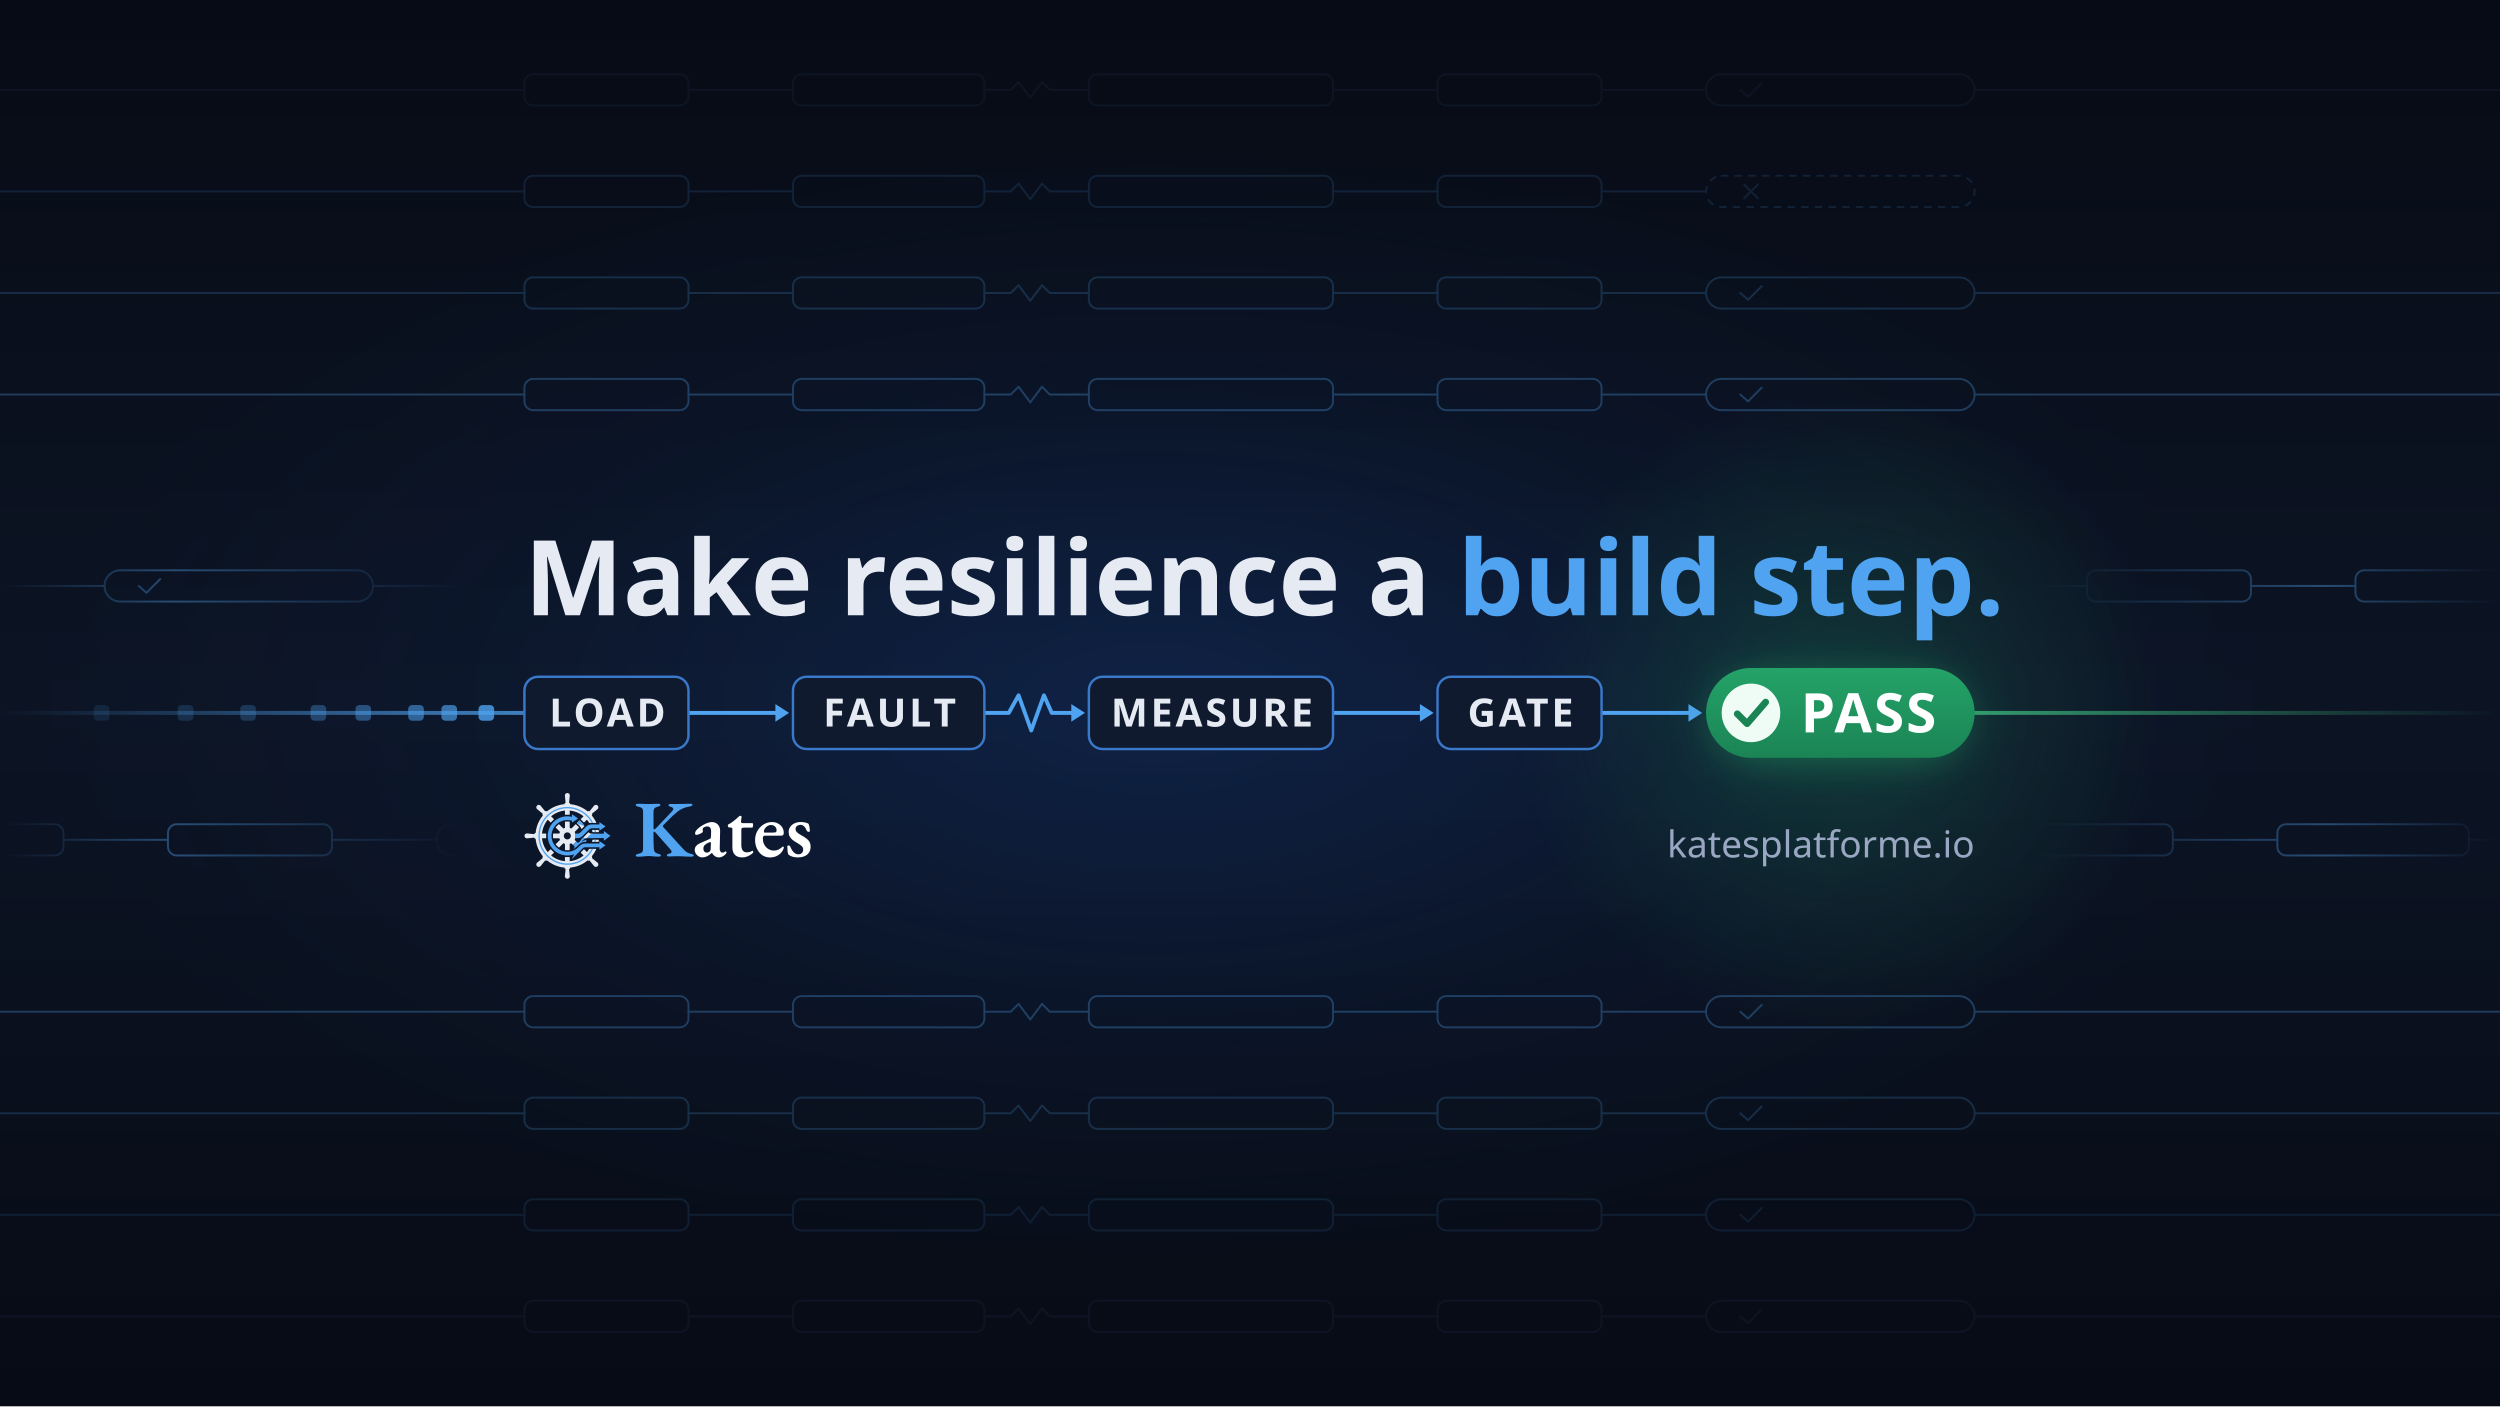
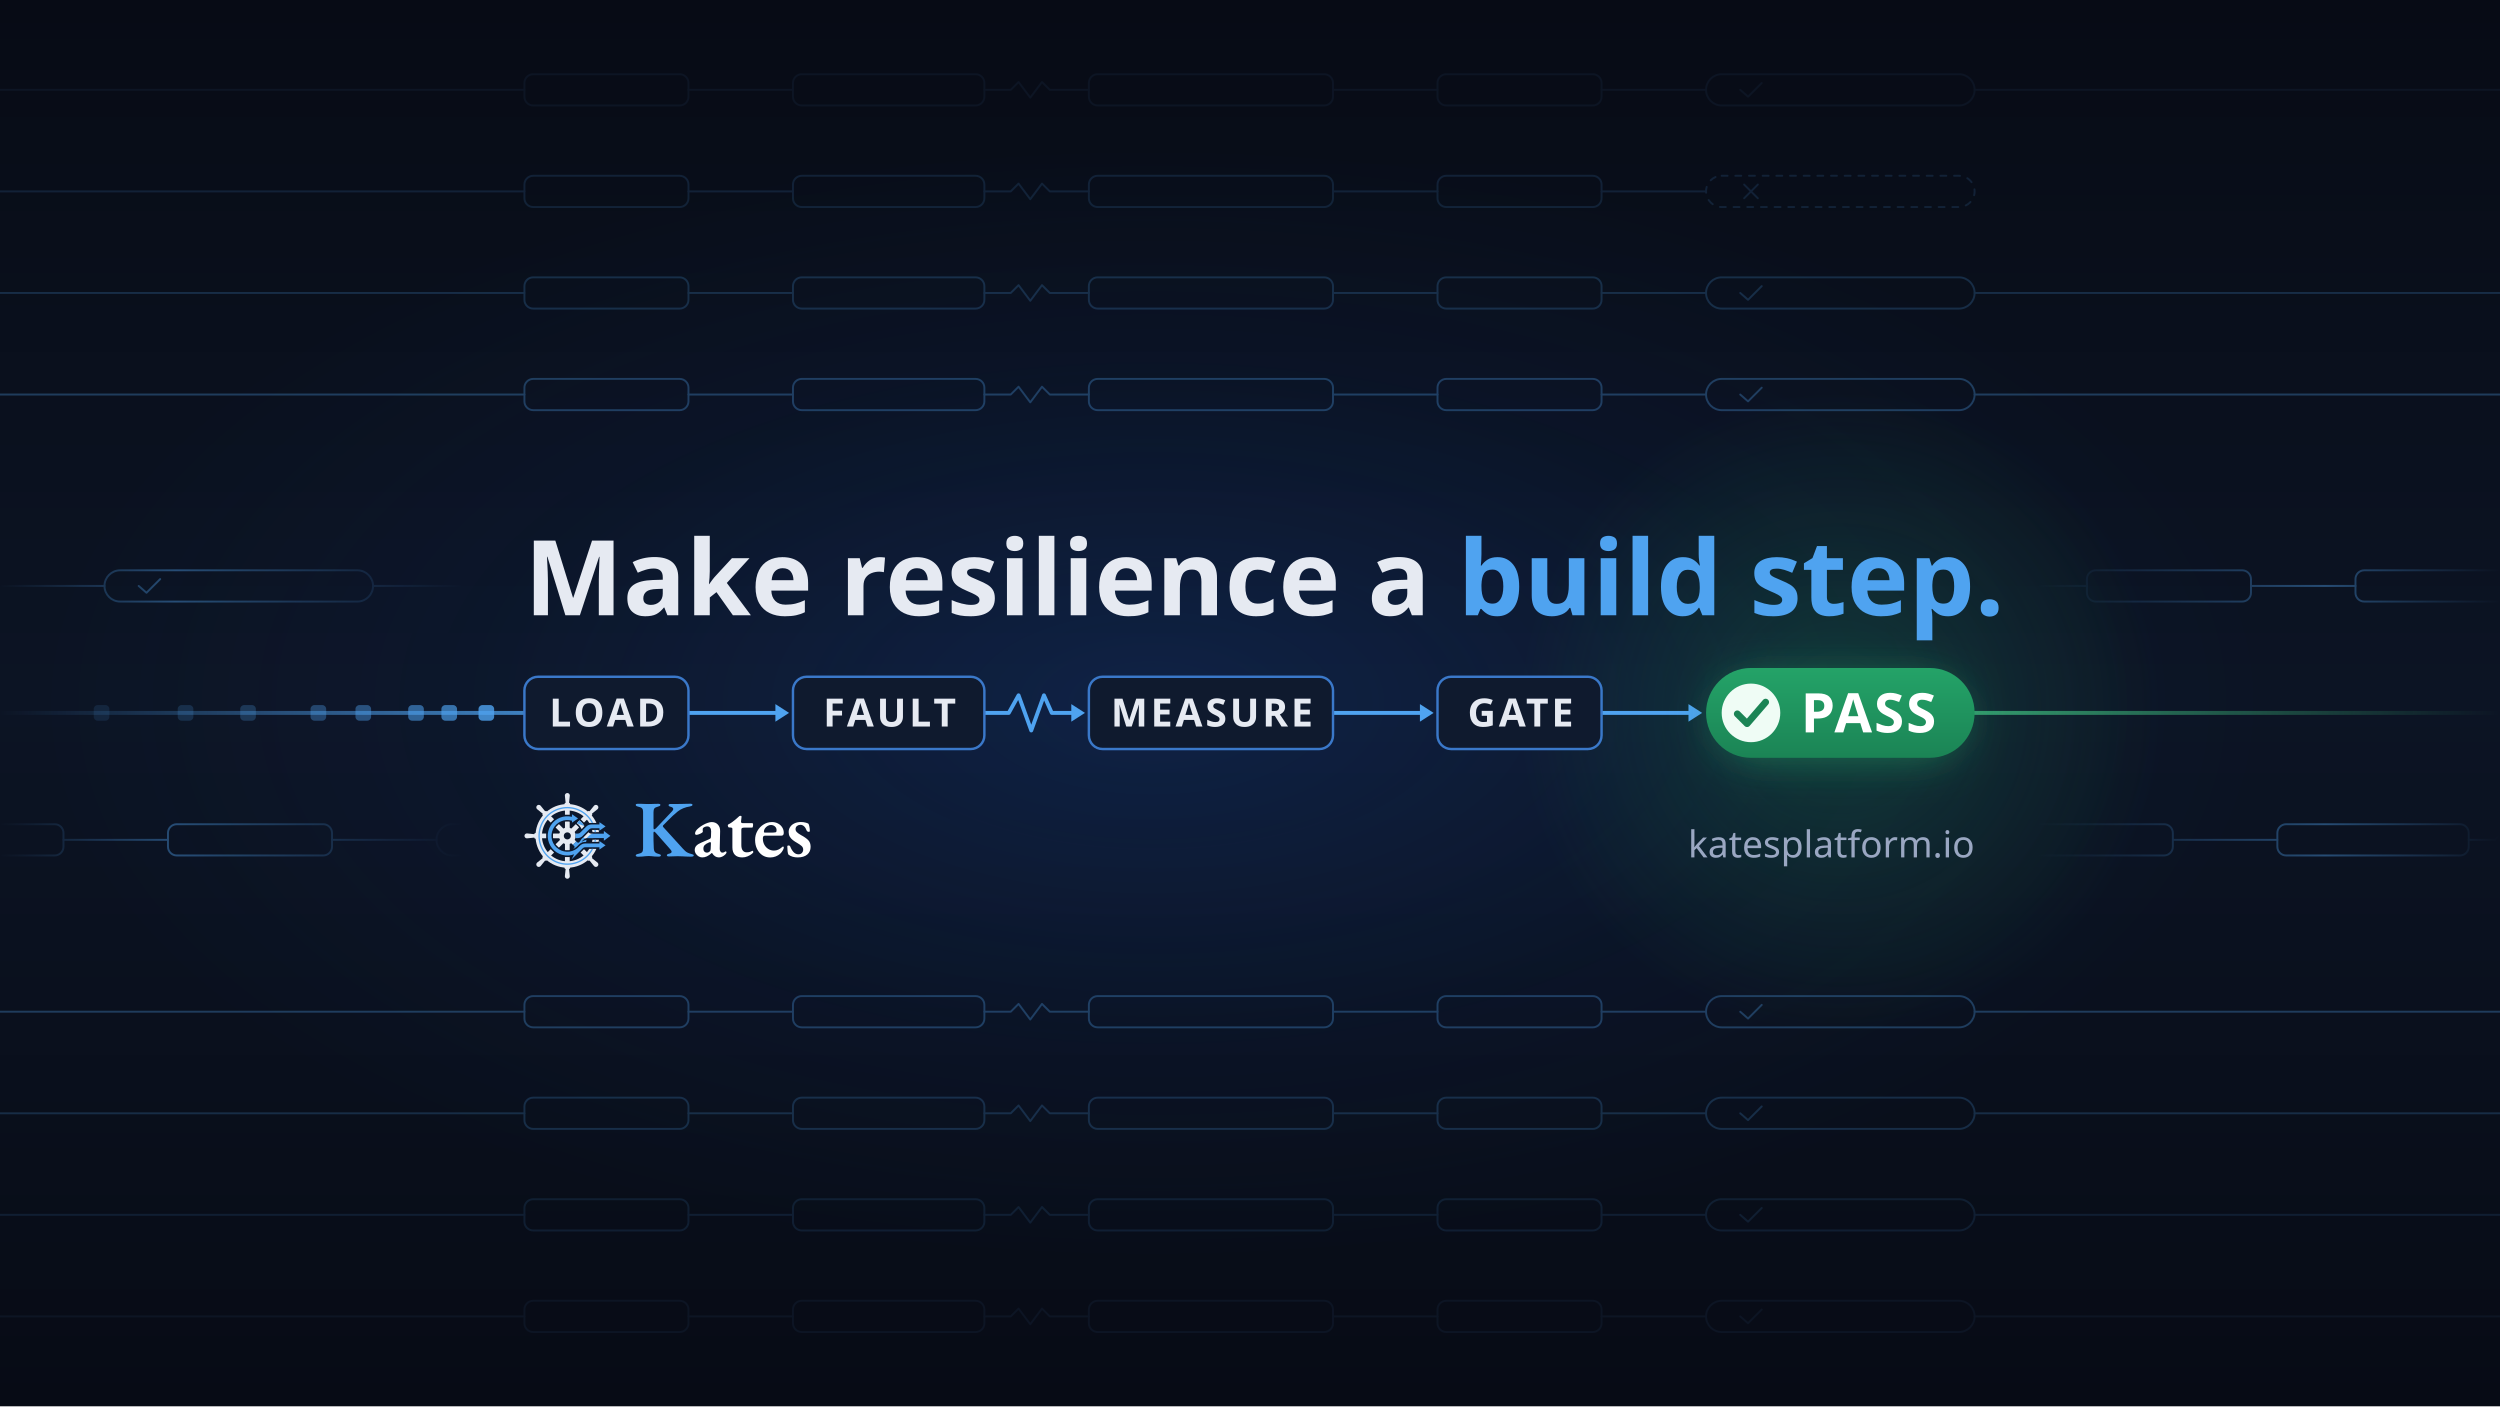
<svg xmlns="http://www.w3.org/2000/svg" xmlns:xlink="http://www.w3.org/1999/xlink" viewBox="0 0 2560 1440" width="2560" height="1440" role="img" aria-label="Kates YouTube channel banner: Make resilience a build step. LOAD, FAULT, MEASURE, GATE, PASS.">
  <defs>
    <linearGradient id="bg" x1="0" y1="0" x2="0" y2="1440" gradientUnits="userSpaceOnUse">
      <stop offset="0" stop-color="#070b15" />
      <stop offset="0.5" stop-color="#0c1424" />
      <stop offset="1" stop-color="#070b15" />
    </linearGradient>
    <radialGradient id="glow-blue" cx="1180" cy="720" r="1150" gradientTransform="translate(0 720) scale(1 0.5) translate(0 -720)" gradientUnits="userSpaceOnUse">
      <stop offset="0" stop-color="#1a5bcc" stop-opacity="0.20" />
      <stop offset="0.6" stop-color="#1a5bcc" stop-opacity="0.05" />
      <stop offset="1" stop-color="#1a5bcc" stop-opacity="0" />
    </radialGradient>
    <radialGradient id="glow-green" cx="1884" cy="730" r="330" gradientUnits="userSpaceOnUse">
      <stop offset="0" stop-color="#1f8a5b" stop-opacity="0.30" />
      <stop offset="1" stop-color="#1f8a5b" stop-opacity="0" />
    </radialGradient>
    <linearGradient id="rail-in" x1="0" y1="0" x2="537" y2="0" gradientUnits="userSpaceOnUse">
      <stop offset="0" stop-color="#4FA3F0" stop-opacity="0" />
      <stop offset="1" stop-color="#4FA3F0" stop-opacity="0.75" />
    </linearGradient>
    <linearGradient id="rail-out" x1="2022" y1="0" x2="2560" y2="0" gradientUnits="userSpaceOnUse">
      <stop offset="0" stop-color="#3fbf80" stop-opacity="0.75" />
      <stop offset="1" stop-color="#3fbf80" stop-opacity="0" />
    </linearGradient>
    <linearGradient id="pass" x1="0" y1="684" x2="0" y2="776" gradientUnits="userSpaceOnUse">
      <stop offset="0" stop-color="#24a368" />
      <stop offset="1" stop-color="#1b8455" />
    </linearGradient>
    <filter id="soft" x="-30%" y="-80%" width="160%" height="260%">
      <feGaussianBlur stdDeviation="22" />
    </filter>
    <g id="run" fill="none" stroke="#4FA3F0" stroke-width="2" stroke-linecap="round" stroke-linejoin="round">
      <path d="M0 0H537M705 0H812M1008 0H1035L1043 -8L1055 8L1067 -8L1075 0H1115M1365 0H1472M1640 0H1747M2022 0H2560" />
      <rect x="537" y="-16" width="168" height="32" rx="9" />
      <rect x="812" y="-16" width="196" height="32" rx="9" />
      <rect x="1115" y="-16" width="250" height="32" rx="9" />
      <rect x="1472" y="-16" width="168" height="32" rx="9" />
      <rect x="1747" y="-16" width="275" height="32" rx="16" />
      <path d="M1782 0L1790 7L1804 -7" />
    </g>
    <g id="run-stopped" fill="none" stroke="#4FA3F0" stroke-width="2" stroke-linecap="round" stroke-linejoin="round">
      <path d="M0 0H537M705 0H812M1008 0H1035L1043 -8L1055 8L1067 -8L1075 0H1115M1365 0H1472M1640 0H1747" />
      <rect x="537" y="-16" width="168" height="32" rx="9" />
      <rect x="812" y="-16" width="196" height="32" rx="9" />
      <rect x="1115" y="-16" width="250" height="32" rx="9" />
      <rect x="1472" y="-16" width="168" height="32" rx="9" />
      <rect x="1747" y="-16" width="275" height="32" rx="16" stroke-dasharray="6 8" />
      <path d="M1786 -7L1800 7M1800 -7L1786 7" />
    </g>
    <linearGradient id="wing-fade" x1="0" y1="0" x2="2560" y2="0" gradientUnits="userSpaceOnUse">
      <stop offset="0" stop-color="#fff" stop-opacity="0" />
      <stop offset="0.07" stop-color="#fff" stop-opacity="1" />
      <stop offset="0.185" stop-color="#fff" stop-opacity="0" />
      <stop offset="0.815" stop-color="#fff" stop-opacity="0" />
      <stop offset="0.93" stop-color="#fff" stop-opacity="1" />
      <stop offset="1" stop-color="#fff" stop-opacity="0" />
    </linearGradient>
    <mask id="wings" maskUnits="userSpaceOnUse" x="0" y="0" width="2560" height="1440">
      <rect width="2560" height="1440" fill="url(#wing-fade)" />
    </mask>
  </defs>
  <rect width="2560" height="1440" fill="url(#bg)" />
  <rect width="2560" height="1440" fill="url(#glow-blue)" />
  <rect width="2560" height="1440" fill="url(#glow-green)" />
  <g>
    <use xlink:href="#run" transform="translate(0 404)" opacity="0.30" />
    <use xlink:href="#run" transform="translate(0 300)" opacity="0.20" />
    <use xlink:href="#run-stopped" transform="translate(0 196)" opacity="0.14" />
    <use xlink:href="#run" transform="translate(0 92)" opacity="0.06" />
    <use xlink:href="#run" transform="translate(0 1036)" opacity="0.30" />
    <use xlink:href="#run" transform="translate(0 1140)" opacity="0.20" />
    <use xlink:href="#run" transform="translate(0 1244)" opacity="0.12" />
    <use xlink:href="#run" transform="translate(0 1348)" opacity="0.06" />
  </g>
  <g mask="url(#wings)">
    <use xlink:href="#run" transform="translate(-1640 600)" opacity="0.4" />
    <use xlink:href="#run" transform="translate(1600 600)" opacity="0.4" />
    <use xlink:href="#run" transform="translate(-1300 860)" opacity="0.4" />
    <use xlink:href="#run" transform="translate(1520 860)" opacity="0.4" />
  </g>
  <g stroke-linecap="round">
    <path d="M0 730H537" stroke="url(#rail-in)" stroke-width="4" />
    <path d="M2022 730H2560" stroke="url(#rail-out)" stroke-width="4" />
  </g>
  <g fill="#4FA3F0">
    <rect x="96" y="722" width="16" height="16" rx="4" opacity="0.12" />
    <rect x="182" y="722" width="16" height="16" rx="4" opacity="0.18" />
    <rect x="246" y="722" width="16" height="16" rx="4" opacity="0.24" />
    <rect x="318" y="722" width="16" height="16" rx="4" opacity="0.34" />
    <rect x="364" y="722" width="16" height="16" rx="4" opacity="0.42" />
    <rect x="418" y="722" width="16" height="16" rx="4" opacity="0.55" />
    <rect x="452" y="722" width="16" height="16" rx="4" opacity="0.65" />
    <rect x="490" y="722" width="16" height="16" rx="4" opacity="0.8" />
  </g>
  <g stroke="#4FA3F0" stroke-width="4" stroke-linecap="round" stroke-linejoin="round" fill="none">
    <path d="M705 730H796" />
    <path d="M1008 730H1033L1043 712L1056 748L1069 712L1077 730H1099" />
    <path d="M1365 730H1456" />
    <path d="M1640 730H1731" />
  </g>
  <g fill="#4FA3F0">
    <path d="M794 721L808 730L794 739Z" />
    <path d="M1097 721L1111 730L1097 739Z" />
    <path d="M1454 721L1468 730L1454 739Z" />
    <path d="M1729 721L1743 730L1729 739Z" />
  </g>
  <g fill="#0f1a2e" stroke="#3a78c9" stroke-width="2.5">
    <rect x="537" y="693" width="168" height="74" rx="14" />
    <rect x="812" y="693" width="196" height="74" rx="14" />
    <rect x="1115" y="693" width="250" height="74" rx="14" />
    <rect x="1472" y="693" width="168" height="74" rx="14" />
  </g>
  <g font-family="'JetBrains Mono'" font-weight="600" font-size="40" letter-spacing="3" fill="#E6EAF2" text-anchor="middle">
    <text x="622" y="744">LOAD</text>
    <text x="911" y="744">FAULT</text>
    <text x="1241" y="744">MEASURE</text>
    <text x="1557" y="744">GATE</text>
  </g>
  <rect x="1757" y="696" width="255" height="80" rx="40" fill="#24a368" opacity="0.55" filter="url(#soft)" />
  <rect x="1747" y="684" width="275" height="92" rx="46" fill="url(#pass)" />
  <circle cx="1793" cy="730" r="30" fill="#effcf5" />
  <path d="M1779 731L1789 741L1808 719" fill="none" stroke="#1b8455" stroke-width="7" stroke-linecap="round" stroke-linejoin="round" />
  <text x="1844" y="750" font-family="'Avenir Next'" font-weight="700" font-size="56" letter-spacing="2" fill="#ffffff">PASS</text>
  <text x="537" y="630" font-family="'Avenir Next'" font-weight="700" font-size="107" fill="#E6EAF2">Make resilience a <tspan fill="#4FA3F0">build step.</tspan>
  </text>
  <svg x="521.8" y="796.8" width="118.3" height="118.3" viewBox="0 0 1024 1024">
    <g id="mark-navy" fill="#E6EAF2">
      <path d="M769.7 627A282.2 282.2 0 1 1 769.7 397L705.9 397A225.4 225.4 0 1 0 705.9 627ZM789.2 459A282.2 282.2 0 0 1 792.3 479L735 479A225.4 225.4 0 0 0 731.1 459ZM792.1 546A282.2 282.2 0 0 1 789.2 565L731.1 565A225.4 225.4 0 0 0 734.8 546Z" />
      <path transform="rotate(45 512 512)" d="M699.6 490.9H745.4V533.1H699.6ZM780 487H794.5A11 11 0 0 1 805.5 498V526A11 11 0 0 1 794.5 537H780ZM800 497.4L870 490A22 22 0 0 1 870 534L800 526.6Z" />
      <path transform="rotate(90 512 512)" d="M699.6 490.9H745.4V533.1H699.6ZM780 487H794.5A11 11 0 0 1 805.5 498V526A11 11 0 0 1 794.5 537H780ZM800 497.4L870 490A22 22 0 0 1 870 534L800 526.6Z" />
      <path transform="rotate(135 512 512)" d="M699.6 490.9H745.4V533.1H699.6ZM780 487H794.5A11 11 0 0 1 805.5 498V526A11 11 0 0 1 794.5 537H780ZM800 497.4L870 490A22 22 0 0 1 870 534L800 526.6Z" />
      <path transform="rotate(180 512 512)" d="M699.6 490.9H745.4V533.1H699.6ZM780 487H794.5A11 11 0 0 1 805.5 498V526A11 11 0 0 1 794.5 537H780ZM800 497.4L870 490A22 22 0 0 1 870 534L800 526.6Z" />
      <path transform="rotate(225 512 512)" d="M699.6 490.9H745.4V533.1H699.6ZM780 487H794.5A11 11 0 0 1 805.5 498V526A11 11 0 0 1 794.5 537H780ZM800 497.4L870 490A22 22 0 0 1 870 534L800 526.6Z" />
      <path transform="rotate(270 512 512)" d="M699.6 490.9H745.4V533.1H699.6ZM780 487H794.5A11 11 0 0 1 805.5 498V526A11 11 0 0 1 794.5 537H780ZM800 497.4L870 490A22 22 0 0 1 870 534L800 526.6Z" />
      <path transform="rotate(315 512 512)" d="M699.6 490.9H745.4V533.1H699.6ZM780 487H794.5A11 11 0 0 1 805.5 498V526A11 11 0 0 1 794.5 537H780ZM800 497.4L870 490A22 22 0 0 1 870 534L800 526.6Z" />
      <path fill-rule="evenodd" d="M577.8 545.2A3 3 0 0 0 578.4 548.7L590.5 560.8A92.4 92.4 0 0 1 560.8 590.5L548.7 578.4A3 3 0 0 0 545.2 577.8A73.7 73.7 0 0 1 535.1 582A3 3 0 0 0 533 584.8L533 635A4 4 0 0 1 529 639L495 639A4 4 0 0 1 491 635L491 584.8A3 3 0 0 0 488.9 582A73.7 73.7 0 0 1 478.8 577.8A3 3 0 0 0 475.3 578.4L439.9 613.8A4 4 0 0 1 434.2 613.8L410.2 589.8A4 4 0 0 1 410.2 584.1L445.6 548.7A3 3 0 0 0 446.2 545.2A73.7 73.7 0 0 1 442 535.1A3 3 0 0 0 439.2 533L389 533A4 4 0 0 1 385 529L385 495A4 4 0 0 1 389 491L439.2 491A3 3 0 0 0 442 488.9A73.7 73.7 0 0 1 446.2 478.8A3 3 0 0 0 445.6 475.3L410.2 439.9A4 4 0 0 1 410.2 434.2L434.2 410.2A4 4 0 0 1 439.9 410.2L475.3 445.6A3 3 0 0 0 478.8 446.2A73.7 73.7 0 0 1 488.9 442A3 3 0 0 0 491 439.2L491 389A4 4 0 0 1 495 385L529 385A4 4 0 0 1 533 389L533 439.2A3 3 0 0 0 535.1 442A73.7 73.7 0 0 1 545.2 446.2A3 3 0 0 0 548.7 445.6L584.1 410.2A4 4 0 0 1 589.8 410.2L613.8 434.2A4 4 0 0 1 613.8 439.9L578.4 475.3A3 3 0 0 0 577.8 478.8A73.7 73.7 0 0 1 577.8 545.2ZM480.5 512a31.5 31.5 0 1 0 63 0a31.5 31.5 0 1 0 -63 0Z" />
      <path d="M652.6 527.1L699.5 479.6A36.3 36.3 0 0 0 726.4 492.1C729 492.1 731.5 492.5 734.6 493.1L742 496L742 531.5L684 531.5L671.3 535.3Z" />
      <path d="M595.8 399.2L618.9 374.7A174 174 0 0 1 663 425.5L639 452A140.5 140.5 0 0 0 595.8 399.2Z" />
    </g>
    <g id="mark-blue" fill="#4FA3F0">
      <path d="M741.3 627A256.5 256.5 0 1 1 741.3 397L727.8 397A244.5 244.5 0 1 0 727.8 627ZM763 459A256.5 256.5 0 0 1 766.4 479L754.3 479A244.5 244.5 0 0 0 750.7 459ZM766.2 546A256.5 256.5 0 0 1 763 565L750.7 565A244.5 244.5 0 0 0 754.1 546Z" />
      <path d="M553 342.9L553 320L607 357.5L553 395L553 377.6A140.5 140.5 0 1 0 618.7 603.4A70 70 0 0 1 671.8 579L796.5 579L796.5 557.5L850.9 595.7L796.5 633.5L796.5 612.7L669.1 612.7A28 28 0 0 0 649.3 620.9L548.5 721.7L572.7 675.1A174 174 0 1 1 553 342.9Z" />
      <path d="M582.4 491.8L602.7 491.8A35 35 0 0 0 627.5 481.5L680.1 428.9A61 61 0 0 1 723.3 411L796.6 411L796.6 390.3L850.8 428.1L796.6 465.9L796.6 444.7L728.3 444.7A31 31 0 0 0 706.4 453.8L646.3 513.9A62 62 0 0 1 602.4 532.1L582.4 532.1A73.2 73.2 0 0 0 582.4 491.8Z" />
      <path d="M683.5 531.5L705.1 509A55 55 0 0 1 744.8 492.1L835.7 492.1L835.7 468.8L893.9 511.8L835.7 555L835.7 531.5Z" />
      <path d="M564 628C582 608.4 580.9 609.7 559.6 589.3A90.8 90.8 0 0 0 589.3 559.6C598.7 569 608.3 579.5 620.1 565.1C634 548 633 538.6 654.3 525L671.5 535C656.9 544 647.3 550.4 638.2 565.6C654.6 553.3 664 551 682.6 546L678 565.6C661.9 566.1 651.4 565.1 635.8 573.4C614.2 584.7 608.8 597 591.1 611.1C579.6 620.3 576 621.2 564 628Z" />
      <path d="M595.8 399.2L618.9 374.7A174 174 0 0 1 663 425.5Z" />
    </g>
  </svg>
  <g id="wordmark" transform="translate(651 878) scale(0.447)">
    <g transform="translate(-99.1 -510.0)">
      <path fill="#4FA3F0" d="M104.3 508.4Q102.3 508.4 100.7 507.7Q99.1 506.9 99.1 505.7Q99.1 503 104.3 502Q111.3 500.6 113.6 498Q115.9 495.4 115.9 489.2V406Q115.9 399.9 113.4 397.4Q110.9 394.9 103.7 393.4Q99.1 392.4 99.1 389.5Q99.1 388.3 100.3 387.7Q101.6 387.1 103.3 387.1Q107.7 387.1 111.9 387.2Q116 387.4 120 387.5Q123.9 387.7 127.7 387.7Q131.3 387.7 135.1 387.6Q138.9 387.5 143 387.3Q147.1 387.2 151.5 387.2Q153.3 387.2 154.4 387.7Q155.5 388.3 155.5 389.6Q155.5 391.2 154.3 392Q153.1 392.8 150.8 393.4Q143.6 395.2 141.7 397.9Q139.8 400.7 139.8 406.1V442.6Q139.8 443.7 140.2 444.7Q140.6 445.7 141.3 445.7Q142.2 445.7 143.5 444.8Q144.7 443.9 146 442.7L181.9 404.7Q183.3 403.1 184.2 401.8Q185 400.4 185 399.1Q185 395.4 178.8 393.9Q176.5 393.3 175.4 392.4Q174.3 391.6 174.3 390.1Q174.3 388.9 175.6 388.2Q176.8 387.6 178.5 387.6H190.3Q196.2 387.6 202.3 387.5Q208.4 387.4 214.1 387.2Q219.9 387 224.5 387Q226.4 387 227.7 387.6Q229.1 388.2 229.1 389.4Q229.1 391 227.4 391.9Q225.6 392.8 223.3 393.2Q214.9 394.5 207.9 397.4Q200.9 400.3 195.2 404.8Q189.2 409.6 183.9 414.6Q178.6 419.5 173.4 424.9Q168.1 430.3 162.2 436.2Q160 438.1 162.6 441L206.8 489.6Q209.8 492.9 212.3 495.2Q214.8 497.5 218 499.1Q221.2 500.7 226.1 502Q228.4 502.6 230.2 503.3Q232 504 232 505.6Q232 506.8 230.3 507.6Q228.5 508.3 225.4 508.3Q220 508.3 215.1 508Q210.3 507.7 205.4 507.5Q200.6 507.2 195 507.2Q189.7 507.2 185.3 507.5Q181 507.8 174.6 507.8Q173 507.8 171.7 507.2Q170.4 506.6 170.4 505.4Q170.4 502.7 174.6 501.7Q181.1 500.4 181.3 497.2Q181.3 495.8 180.5 494.5Q179.7 493.2 178.4 491.6L145.4 454.1Q144.2 452.7 143.1 451.9Q142 451 141.1 451Q140.4 451 140 452.1Q139.7 453.2 139.7 454.4Q139.7 462.8 139.8 470.8Q140 478.9 140.4 488.4Q140.6 492 141.4 494.6Q142.2 497.3 144.5 499Q146.8 500.8 151.5 502Q153.8 502.5 155.2 503.3Q156.7 504 156.7 505.6Q156.7 506.8 155.1 507.5Q153.6 508.2 151.5 508.2Q146 508.2 142.3 507.9Q138.5 507.5 135.5 507.2Q132.5 506.8 128.9 506.8Q124.9 506.8 121.4 507.2Q118 507.6 114 508Q110.1 508.4 104.3 508.4Z" />
      <path fill="#ffffff" d="M251.4 510Q247 510 243.1 507.6Q239.1 505.1 236.6 501.3Q234.2 497.5 234.2 493.4Q234.2 487.2 237.9 483.3Q241.6 479.3 249 476.2L266.1 468.8Q269.8 467.3 270.6 466Q271.4 464.8 271.5 461.2L271.8 450.3Q271.9 445.2 269.6 442.1Q267.3 438.9 262.8 438.9Q260.4 438.9 257.8 439.9Q255.2 440.9 253.8 442.3Q253 443 252.7 444.2Q252.5 445.3 252.5 446.6Q252.5 447.5 252.6 448.9Q252.8 450.3 252.8 451.2Q252.8 452.3 250 454Q247.3 455.7 243.7 457Q240.2 458.3 237.8 458.3Q236.6 458.3 235.8 457.4Q235 456.5 235 455.2Q235 452.2 236.9 449.2Q238.9 446.1 243.1 442.7Q247.8 438.7 253.2 435.7Q258.7 432.6 264 430.8Q269.3 429 273.2 429Q281.9 429 287.3 434.8Q292.7 440.6 292.4 449.9L291.5 489.5Q291.3 493.5 293 496.3Q294.8 499 297.4 499Q301.3 499 303.7 496.8Q304.4 496.1 305 496.1Q305.9 496.1 306.5 496.7Q307.1 497.3 307.1 498.2Q307.1 500.3 304.2 503.3Q300.9 506.5 297.2 508.2Q293.4 510 289.6 510Q280 510 273.8 499.8H273.3Q267.3 505.2 262.1 507.6Q257 510 251.4 510ZM261.6 499Q264.2 499 265.9 498.2Q267.7 497.4 269.1 495.7Q269.8 494.9 270.3 493.6Q270.7 492.3 270.8 490L271.3 478.2Q271.4 476.3 270.9 475.7Q270.4 475 269.5 475Q269.2 475 268.5 475.1Q267.8 475.3 266.9 475.7Q260 478.6 257.1 481.7Q254.1 484.7 254.1 489.7Q254.1 494.8 256.6 496.9Q259 499 261.6 499ZM343.1 510Q332 510 326.3 504.1Q320.5 498.1 320.5 487V444.5Q320.5 442.9 319.3 442.2Q318.1 441.5 314.8 441.4H312.7Q311.6 441.4 310.8 439.6Q310 437.8 310 436.2Q310 435.9 310.4 435.2Q310.7 434.6 311.2 434.4Q315.4 432.4 319.8 429.3Q324.2 426.1 328.2 422.7Q332.1 419.3 334.6 417Q335.8 415.9 336.6 415.2Q337.5 414.6 338.7 414.6Q340.1 414.6 340.9 415.1Q341.7 415.7 341.4 417.7L340.3 427.7Q340.1 429.9 341.3 430.7Q342.5 431.5 344.8 431.5H366.4Q366.9 431.5 367.5 432.7Q368 434 368 435.2Q368 437.6 367.4 439.7Q366.7 441.7 365.9 441.7H348.4Q344.1 441.7 342.5 442.7Q341 443.6 341 446.6V481.8Q341 489.9 344.2 494.1Q347.4 498.3 353 498.3Q358.2 498.3 360.8 497.3Q363.5 496.3 365.7 495.1Q366.2 494.8 366.7 494.8Q367.5 494.8 368 495.8Q368.4 496.8 368.4 498.2Q368.4 499.2 364.8 502.1Q361.2 505 355.5 507.5Q349.7 510 343.1 510ZM406.9 510.1Q396.9 510.1 389.1 504.9Q381.4 499.7 377 490.6Q372.5 481.5 372.5 469.9Q372.5 458.6 377.8 449.3Q383 440.1 391.8 434.6Q400.6 429 411.2 429Q418.8 429 425 432.3Q431.1 435.5 434.6 441.1Q438.2 446.6 438.2 453.7Q438.2 460.2 432.6 460.2H395.1Q392.5 460.2 391.4 461.7Q390.3 463.1 390.3 466.8Q390.3 474.5 393.6 480.7Q397 487 402.7 490.6Q408.5 494.3 415.7 494.3Q421.1 494.3 425.6 492.2Q430.1 490.2 434.2 486.4Q434.8 485.8 435.4 485.4Q436 485.1 436.5 485.1Q438.3 485.1 438.3 487.2Q438.3 489.7 436.2 493.4Q434.1 497.7 429.9 501.6Q425.7 505.4 419.9 507.7Q414 510.1 406.9 510.1ZM395.2 453.2H408.1Q413.1 453.2 415.4 453Q417.8 452.8 419.9 452.3Q420.9 452 421.3 450.6Q421.7 449.3 421.7 447.4Q421.7 442.4 417.9 439Q414.1 435.7 408.6 435.7Q404.7 435.7 401 438Q397.3 440.2 395 443.7Q392.6 447.2 392.7 450.9Q392.7 453.2 395.2 453.2ZM470.1 510Q464.1 510 458.7 508.5Q453.3 506.9 449 503.7Q447.5 501.1 446.9 495.6Q446.3 490.1 446.3 484.7Q446.3 482.6 449.5 482.6Q450.8 482.6 451.7 483.4Q452.7 484.1 453 484.9Q456.1 493 460.8 498Q465.6 502.9 471.8 502.9Q476.8 502.9 479.8 499.7Q482.7 496.4 482.7 492.1Q482.7 487.2 479.1 483.9Q475.5 480.6 469.2 477Q463.6 473.9 459.1 470.4Q454.7 467 452 462.5Q449.4 458 449.4 451.9Q449.4 445.1 453 440Q456.5 434.8 462.8 431.9Q469.1 428.9 477.4 428.9Q483.3 428.9 488 430.2Q492.6 431.4 494.6 432.7Q496 434.6 496.9 439.5Q497.9 444.3 497.9 449.7Q497.9 451.4 495 451.4Q493.8 451.4 492.5 450.6Q491.3 449.8 490.9 449Q488.5 442.2 484.8 438.8Q481.1 435.3 476.3 435.3Q472 435.3 468.6 437.9Q465.2 440.6 465.2 445.3Q465.2 449.3 468.5 452.4Q471.8 455.6 477.8 458.9Q489.3 465.1 494.5 470.7Q499.7 476.3 499.7 485.6Q499.7 496.9 492 503.4Q484.2 510 470.1 510Z" />
    </g>
  </g>
-   <text x="2022" y="878" font-family="'JetBrains Mono'" font-weight="500" font-size="38" fill="#9aa7c2" text-anchor="end">katesplatforme.io</text>
+   <text x="2022" y="878" font-family="'JetBrains Mono'" font-weight="500" font-size="38" fill="#9aa7c2" text-anchor="end">katesplatform.io</text>
</svg>
